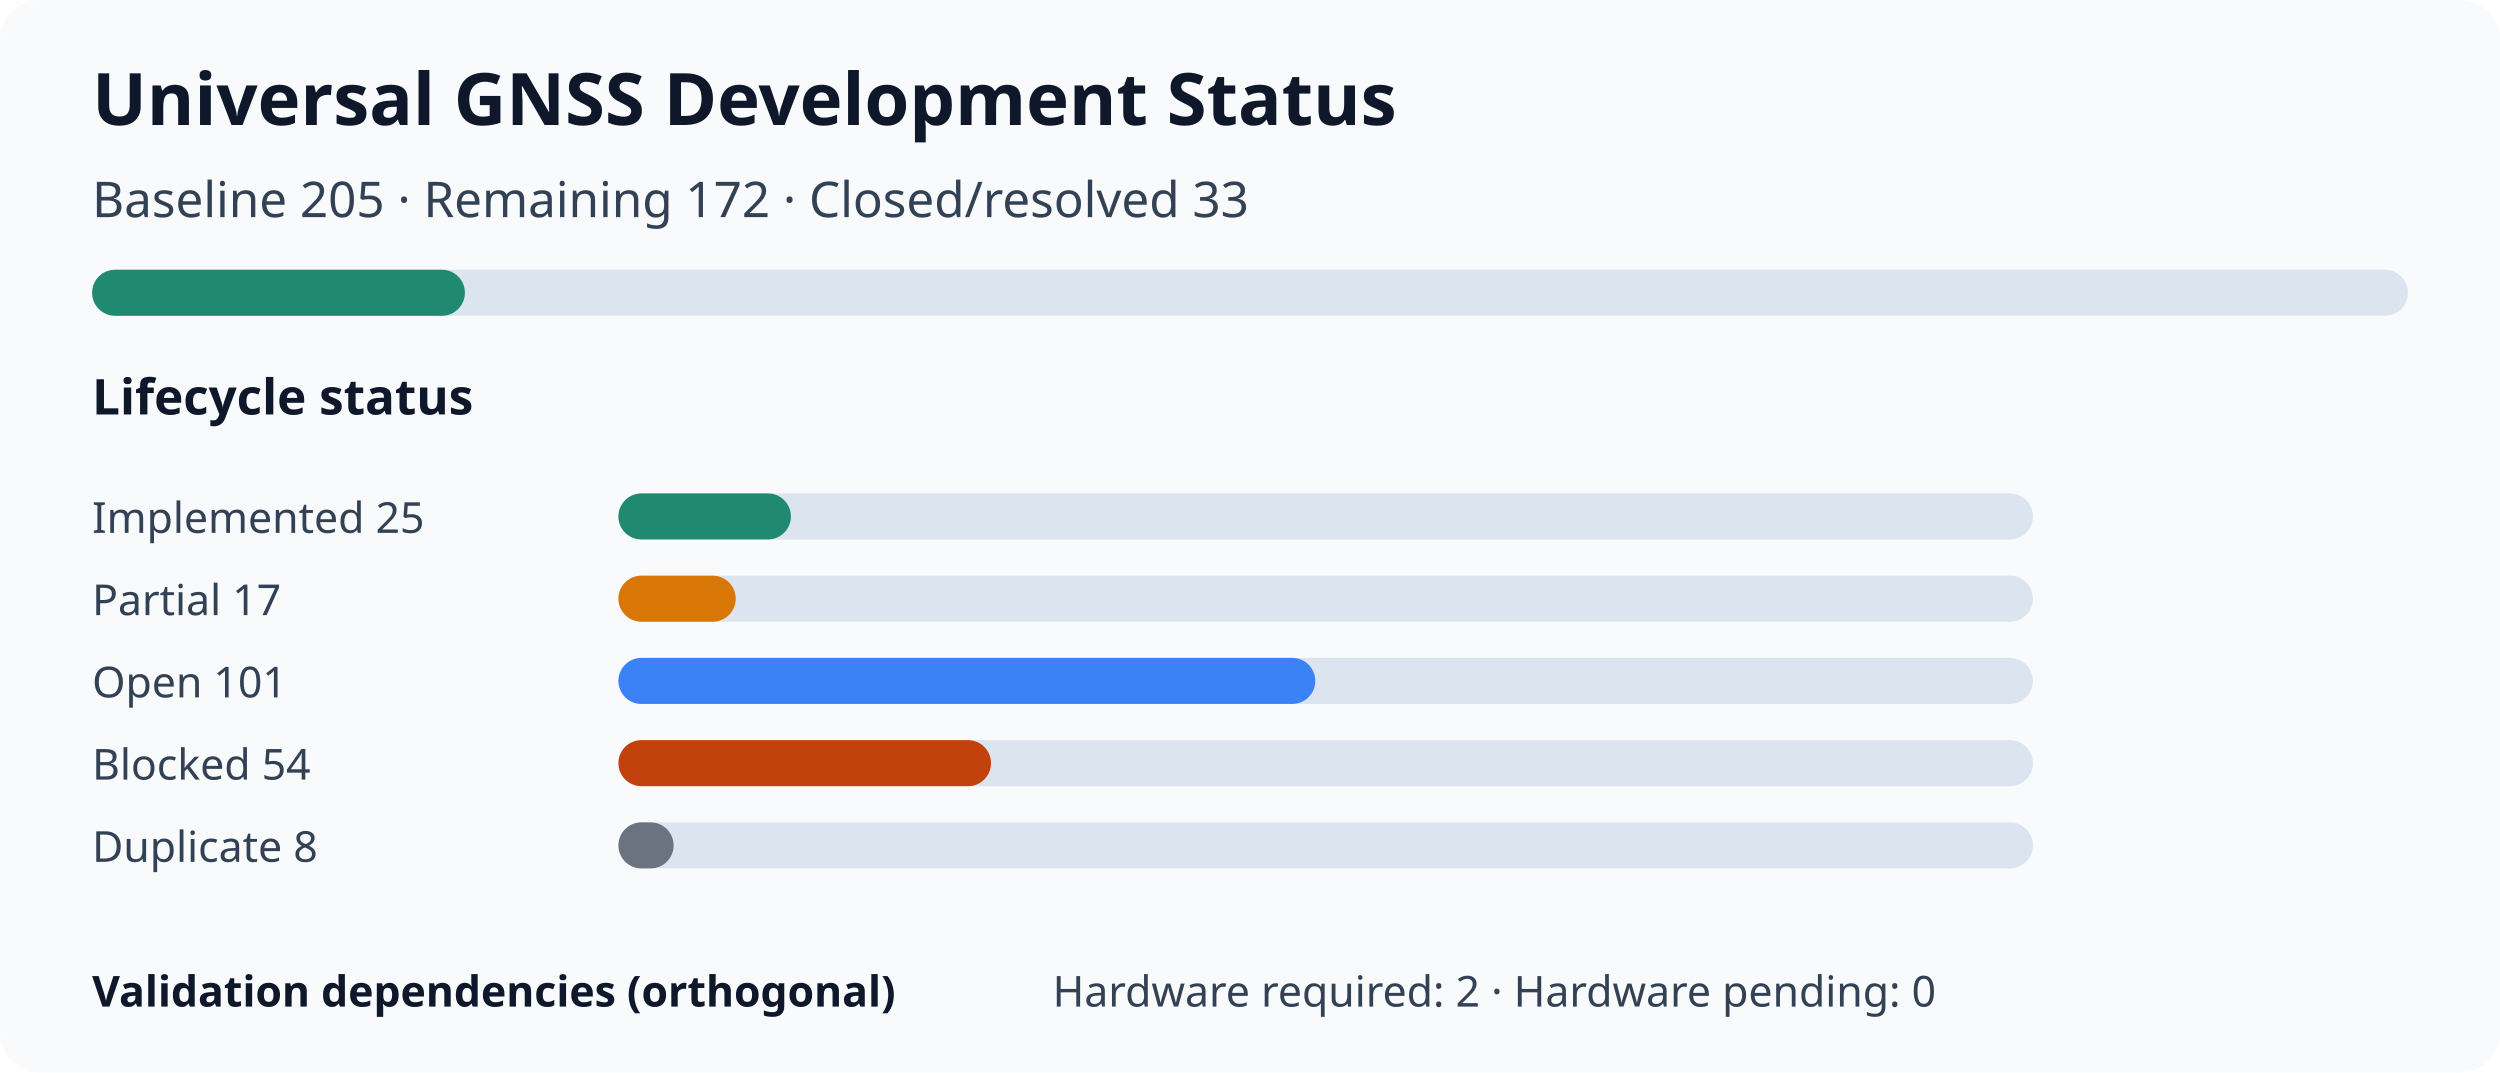
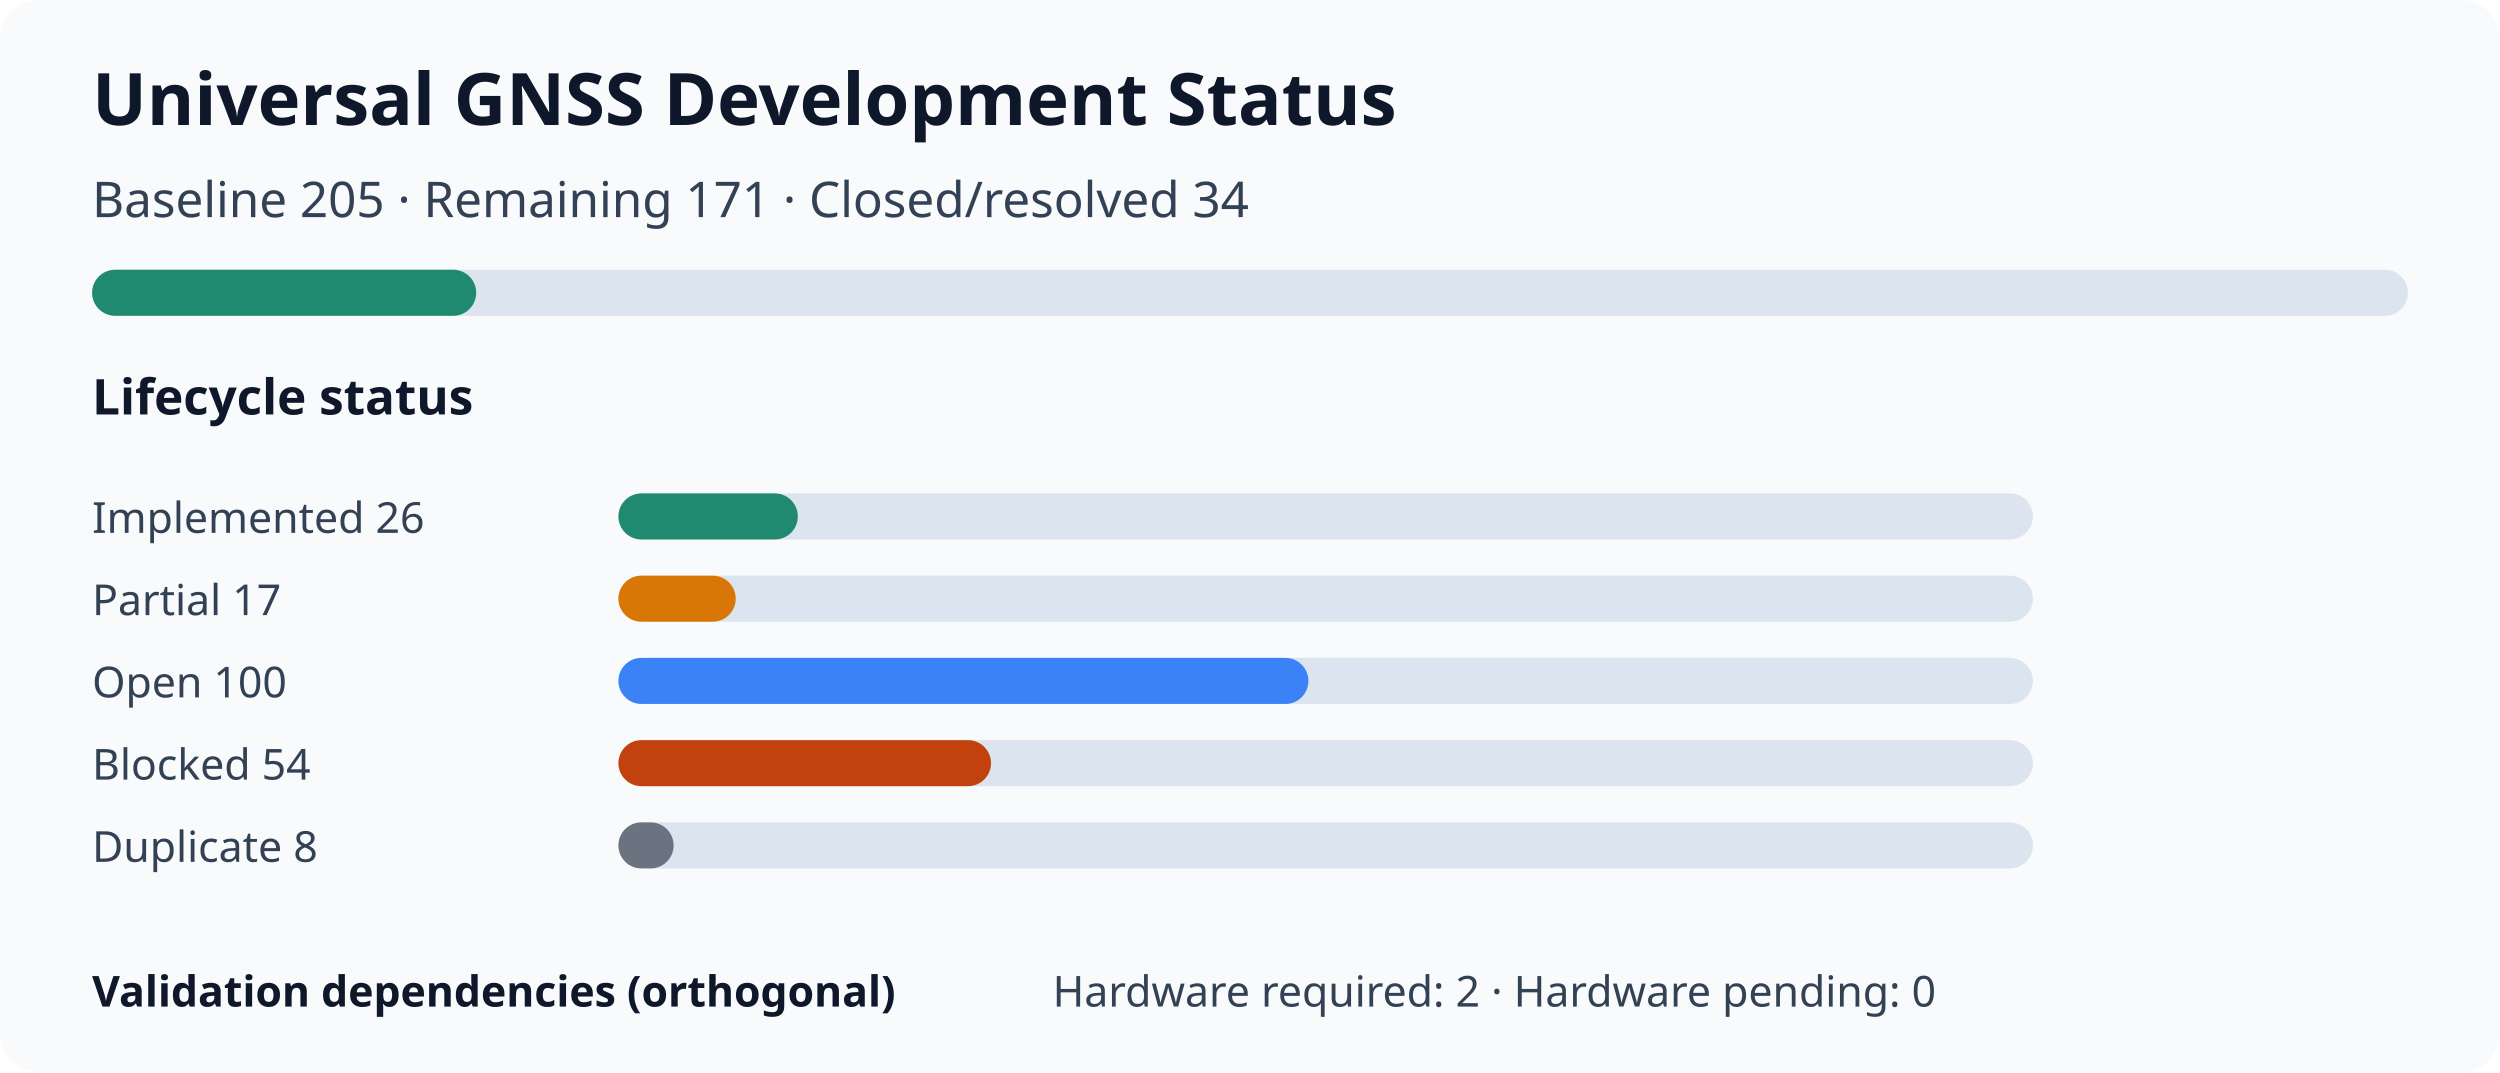
<svg xmlns="http://www.w3.org/2000/svg" viewBox="0 0 760 326" role="img" aria-labelledby="title desc">
  <rect width="760" height="326" fill="#f8fafc" rx="12" />
  <text x="28" y="38" font-family="sans-serif" font-size="22" font-weight="700" fill="#0f172a">Universal GNSS Development Status</text>
-   <text x="28" y="66" font-family="sans-serif" font-size="15" fill="#334155">Baseline 205 · Remaining 172 · Closed/resolved 33</text>
+   <text x="28" y="66" font-family="sans-serif" font-size="15" fill="#334155">Baseline 205 · Remaining 171 · Closed/resolved 34</text>
  <rect x="28" y="82" width="704" height="14" rx="7" fill="#dbe4ef" />
-   <rect x="28" y="82" width="113.33" height="14" rx="7" fill="#1f8a70" />
+   <rect x="28" y="82" width="116.76" height="14" rx="7" fill="#1f8a70" />
  <text x="28" y="126" font-family="sans-serif" font-size="15" font-weight="700" fill="#0f172a">Lifecycle status</text>
-   <text x="28" y="162" font-family="sans-serif" font-size="13" fill="#334155">Implemented 25</text>
+   <text x="28" y="162" font-family="sans-serif" font-size="13" fill="#334155">Implemented 26</text>
  <rect x="188" y="150" width="430" height="14" rx="7" fill="#dbe4ef" />
-   <rect x="188" y="150" width="52.44" height="14" rx="7" fill="#1f8a70" />
+   <rect x="188" y="150" width="54.54" height="14" rx="7" fill="#1f8a70" />
  <text x="28" y="187" font-family="sans-serif" font-size="13" fill="#334155">Partial 17</text>
  <rect x="188" y="175" width="430" height="14" rx="7" fill="#dbe4ef" />
  <rect x="188" y="175" width="35.66" height="14" rx="7" fill="#d97706" />
-   <text x="28" y="212" font-family="sans-serif" font-size="13" fill="#334155">Open 101</text>
+   <text x="28" y="212" font-family="sans-serif" font-size="13" fill="#334155">Open 100</text>
  <rect x="188" y="200" width="430" height="14" rx="7" fill="#dbe4ef" />
-   <rect x="188" y="200" width="211.85" height="14" rx="7" fill="#3b82f6" />
+   <rect x="188" y="200" width="209.76" height="14" rx="7" fill="#3b82f6" />
  <text x="28" y="237" font-family="sans-serif" font-size="13" fill="#334155">Blocked 54</text>
  <rect x="188" y="225" width="430" height="14" rx="7" fill="#dbe4ef" />
  <rect x="188" y="225" width="113.27" height="14" rx="7" fill="#c2410c" />
  <text x="28" y="262" font-family="sans-serif" font-size="13" fill="#334155">Duplicate 8</text>
  <rect x="188" y="250" width="430" height="14" rx="7" fill="#dbe4ef" />
  <rect x="188" y="250" width="16.78" height="14" rx="7" fill="#6b7280" />
  <text x="28" y="306" font-family="sans-serif" font-size="13" font-weight="700" fill="#0f172a">Validation dependencies (orthogonal)</text>
  <text x="320" y="306" font-family="sans-serif" font-size="13" fill="#334155">Hardware required: 2 · Hardware pending: 0</text>
</svg>
